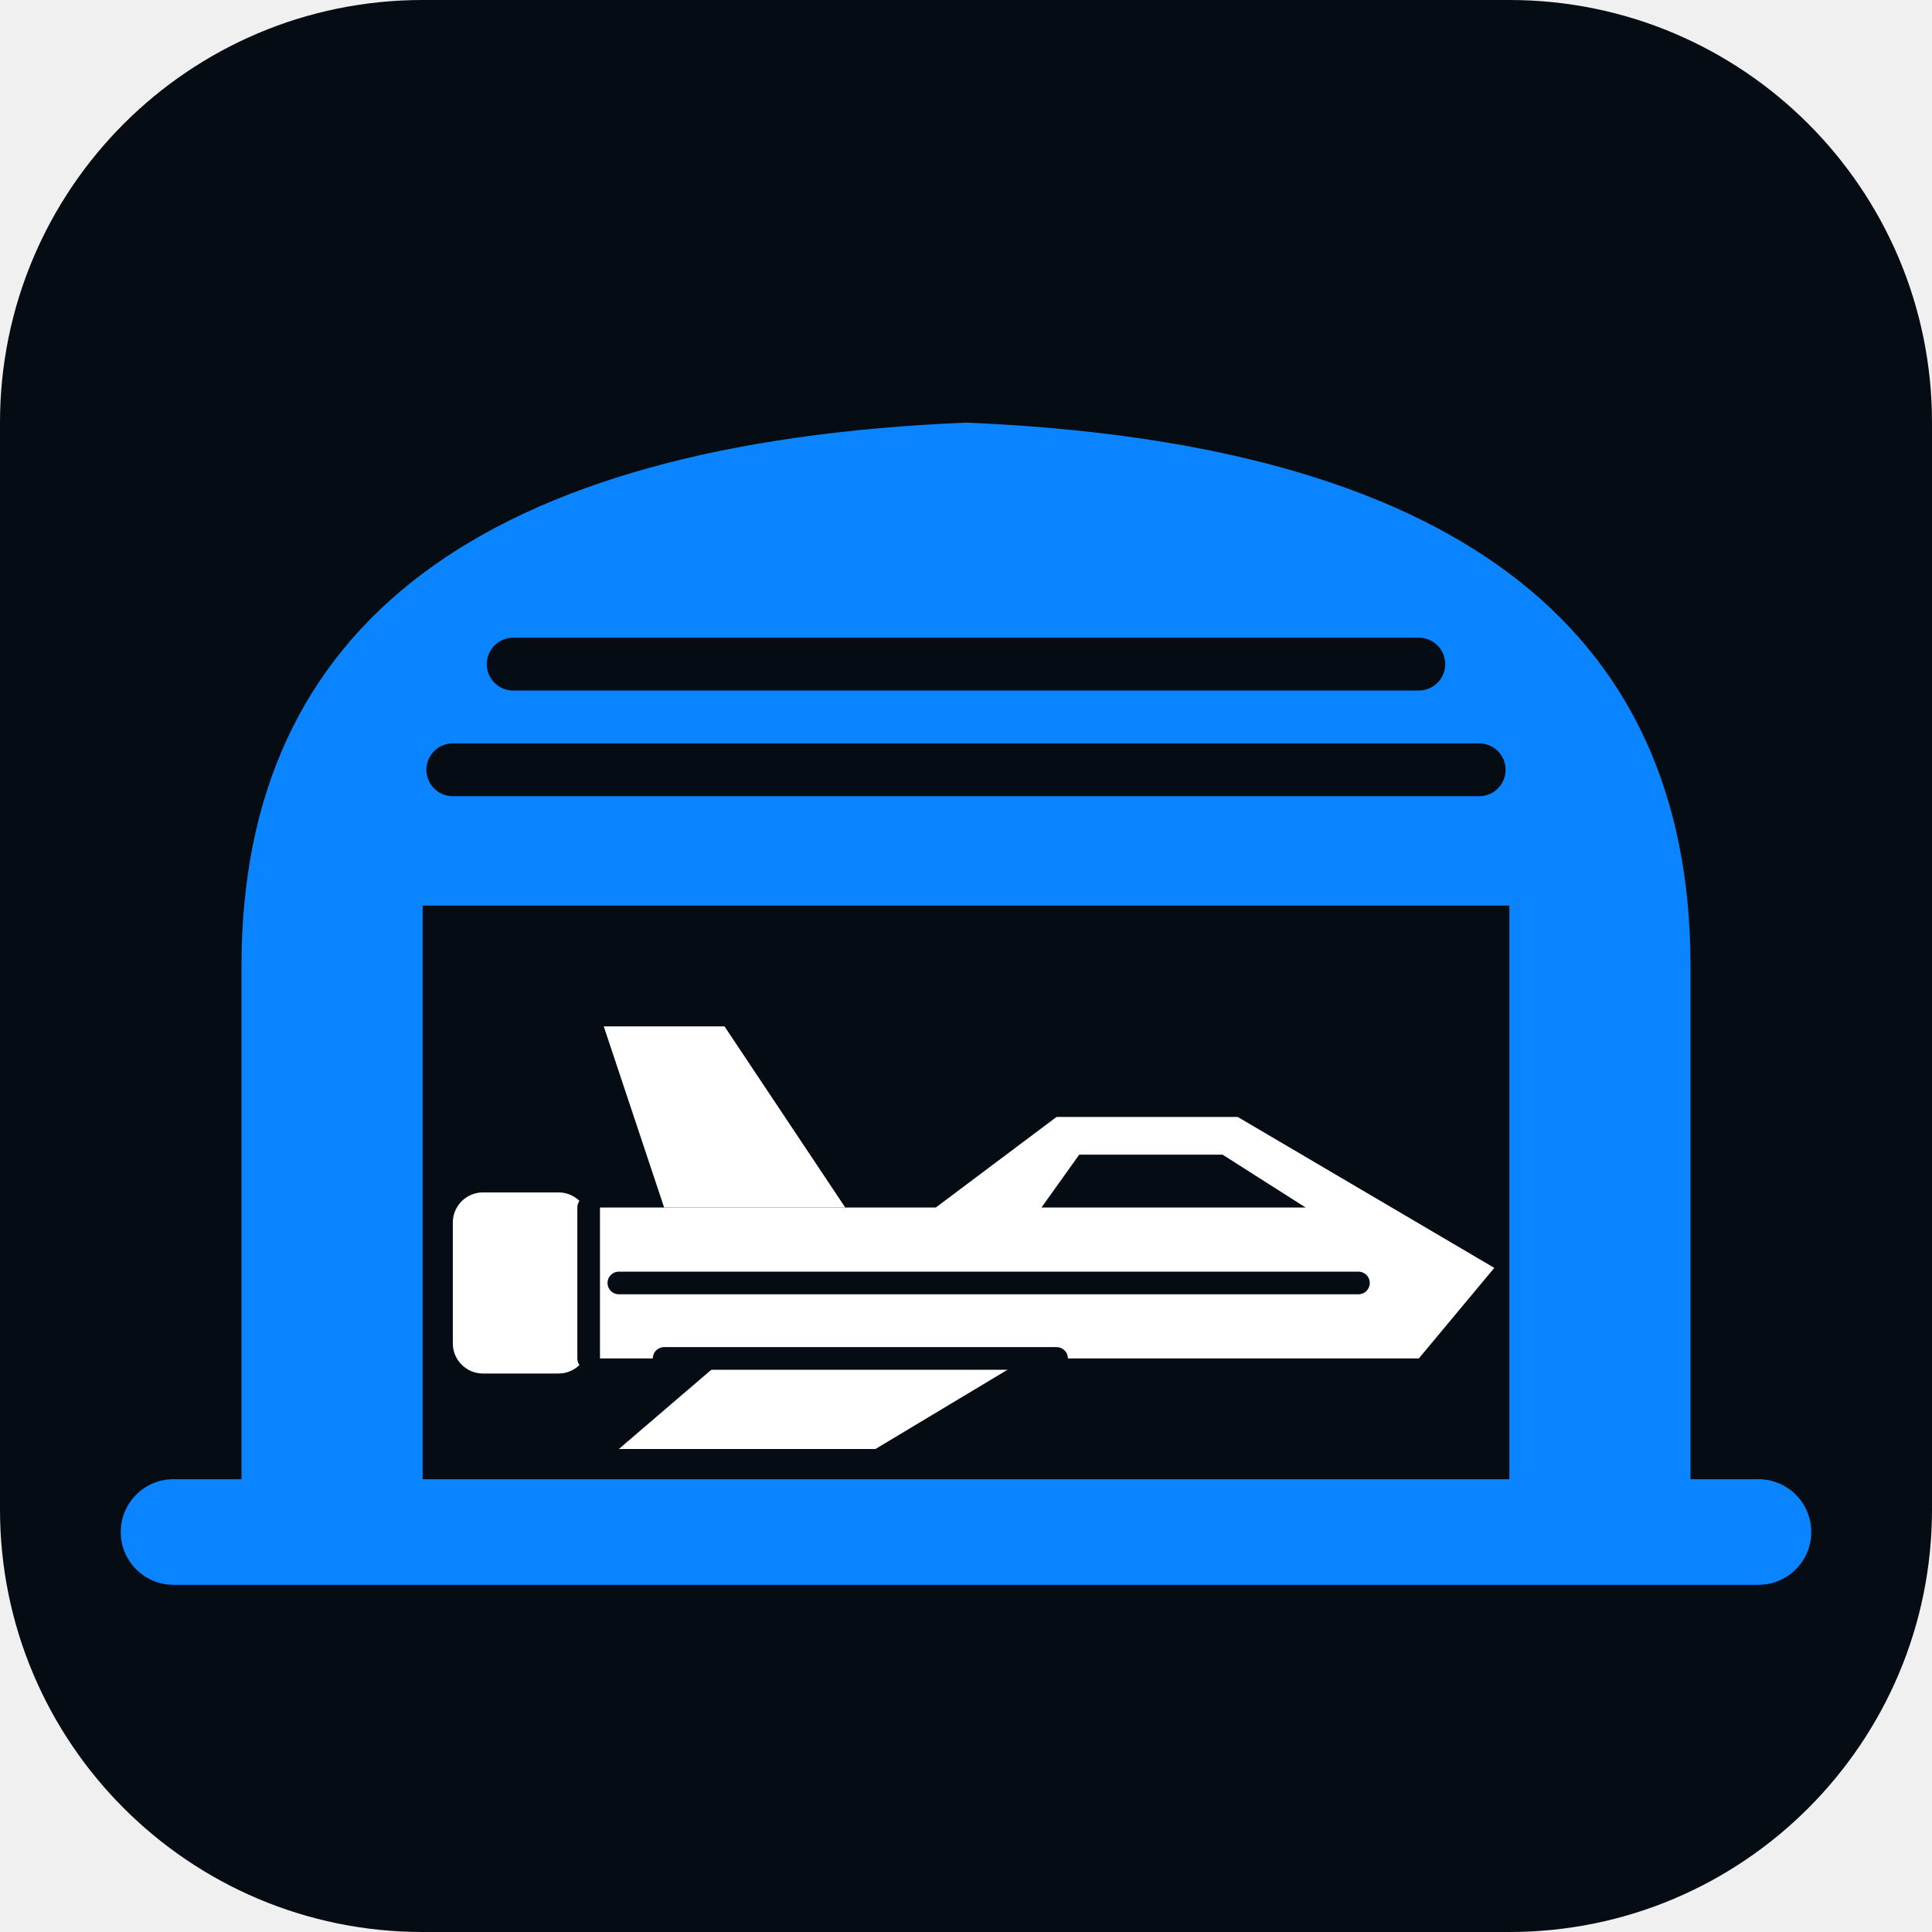
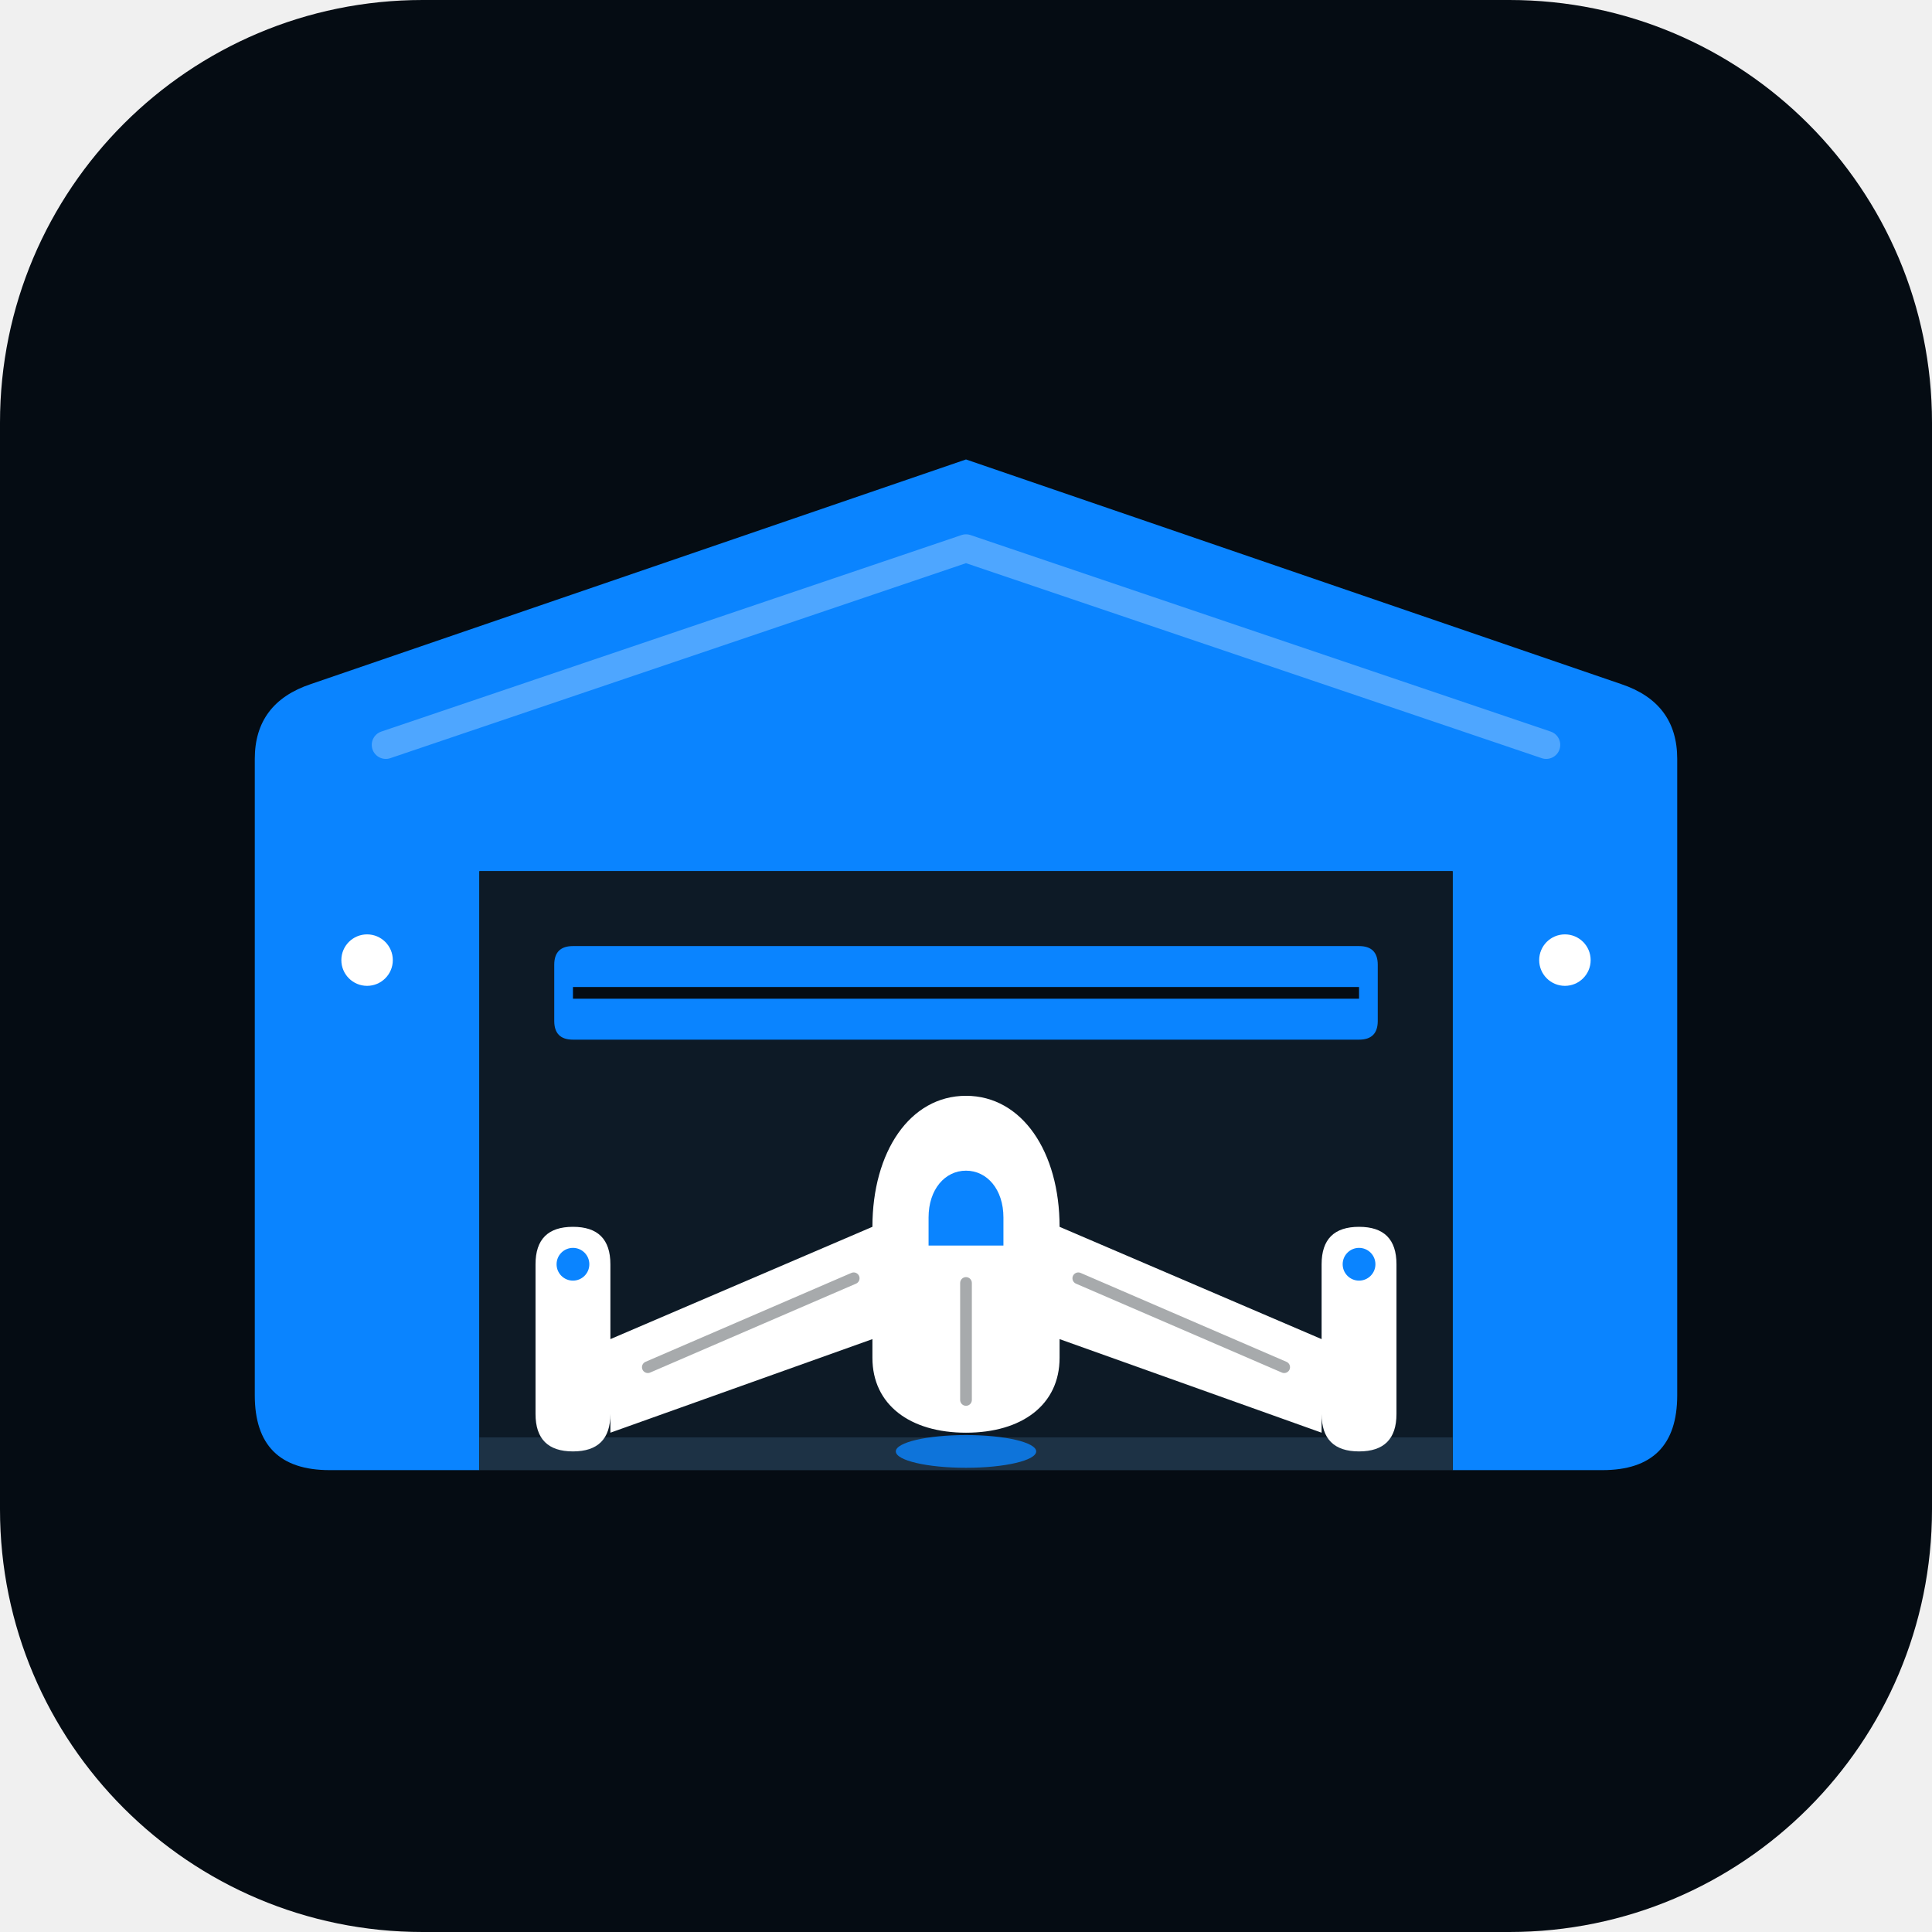
<svg xmlns="http://www.w3.org/2000/svg" viewBox="0 0 128 128">
  <rect width="128" height="128" rx="28" fill="#050c13" />
-   <path d="M16 100V64Q16 30 64 28Q112 30 112 64V100Z" fill="#0a84ff" />
-   <path d="M28 100V60H100V100Z" fill="#050c13" />
-   <path d="M34 44H94M30 51H98" stroke="#050c13" stroke-width="3.5" stroke-linecap="round" />
-   <rect x="8" y="98" width="112" height="7" rx="3.5" fill="#0a84ff" />
-   <path d="M44 80 40 68H48L56 80Z" fill="#fff" />
-   <rect x="30" y="79" width="9" height="12" rx="2" fill="#fff" />
-   <path d="M36 90V80H62L70 74H82L99 84L94 90Z" fill="#fff" />
-   <path d="M48 90 41 96H58L68 90Z" fill="#fff" />
-   <path d="M71.5 76.5H81L86.5 80H69Z" fill="#050c13" />
-   <path d="M41 85H90M44 90H70M39 80V90" stroke="#050c13" stroke-width="1.5" stroke-linecap="round" />
+   <g transform="translate(14.4 23) scale(0.155)">
+     <path d="M320 48 600 144Q624 152 624 176V448Q624 480 592 480H528V224H112V480H48Q16 480 16 448V176Q16 152 40 144Z" fill="#0a84ff" />
+     <rect x="112" y="224" width="416" height="256" fill="#0d1a26" />
+     <rect x="112" y="466" width="416" height="14" fill="#1d3245" />
+     <path d="M72 170 320 86 568 170" fill="none" stroke="#fff" stroke-opacity="0.28" stroke-width="12" stroke-linecap="round" stroke-linejoin="round" />
+     <circle cx="64" cy="262" r="11" fill="#fff" />
+     <circle cx="576" cy="262" r="11" fill="#fff" />
+     <path d="M152 256H488Q496 256 496 264V288Q496 296 488 296H152Q144 296 144 288V264Q144 256 152 256Z" fill="#0a84ff" />
+     <path d="M152 276H488" stroke="#050c13" stroke-width="5" />
+     <ellipse cx="320" cy="472" rx="30" ry="7" fill="#0a84ff" fill-opacity="0.8" />
+     <path d="M320 320C344 320 360 344 360 376V432C360 452 344 464 320 464 296 464 280 452 280 432V376C280 344 296 320 320 320ZM280 376 168 424V464L280 424ZM360 376 472 424V464L360 424ZM136 392Q136 376 152 376 168 376 168 392V456Q168 472 152 472 136 472 136 456ZM472 392Q472 376 488 376 504 376 504 392V456Q504 472 488 472 472 472 472 456Z" fill="#fff" />
+     <path d="M320 352C311 352 304 360 304 372V384H336V372C336 360 329 352 320 352Z" fill="#0a84ff" />
+     <path d="M320 400V450M272 398 184 436M368 398 456 436" stroke="#050c13" stroke-opacity="0.35" stroke-width="5" stroke-linecap="round" />
+     <circle cx="152" cy="392" r="7" fill="#0a84ff" />
+     <circle cx="488" cy="392" r="7" fill="#0a84ff" />
+   </g>
</svg>
